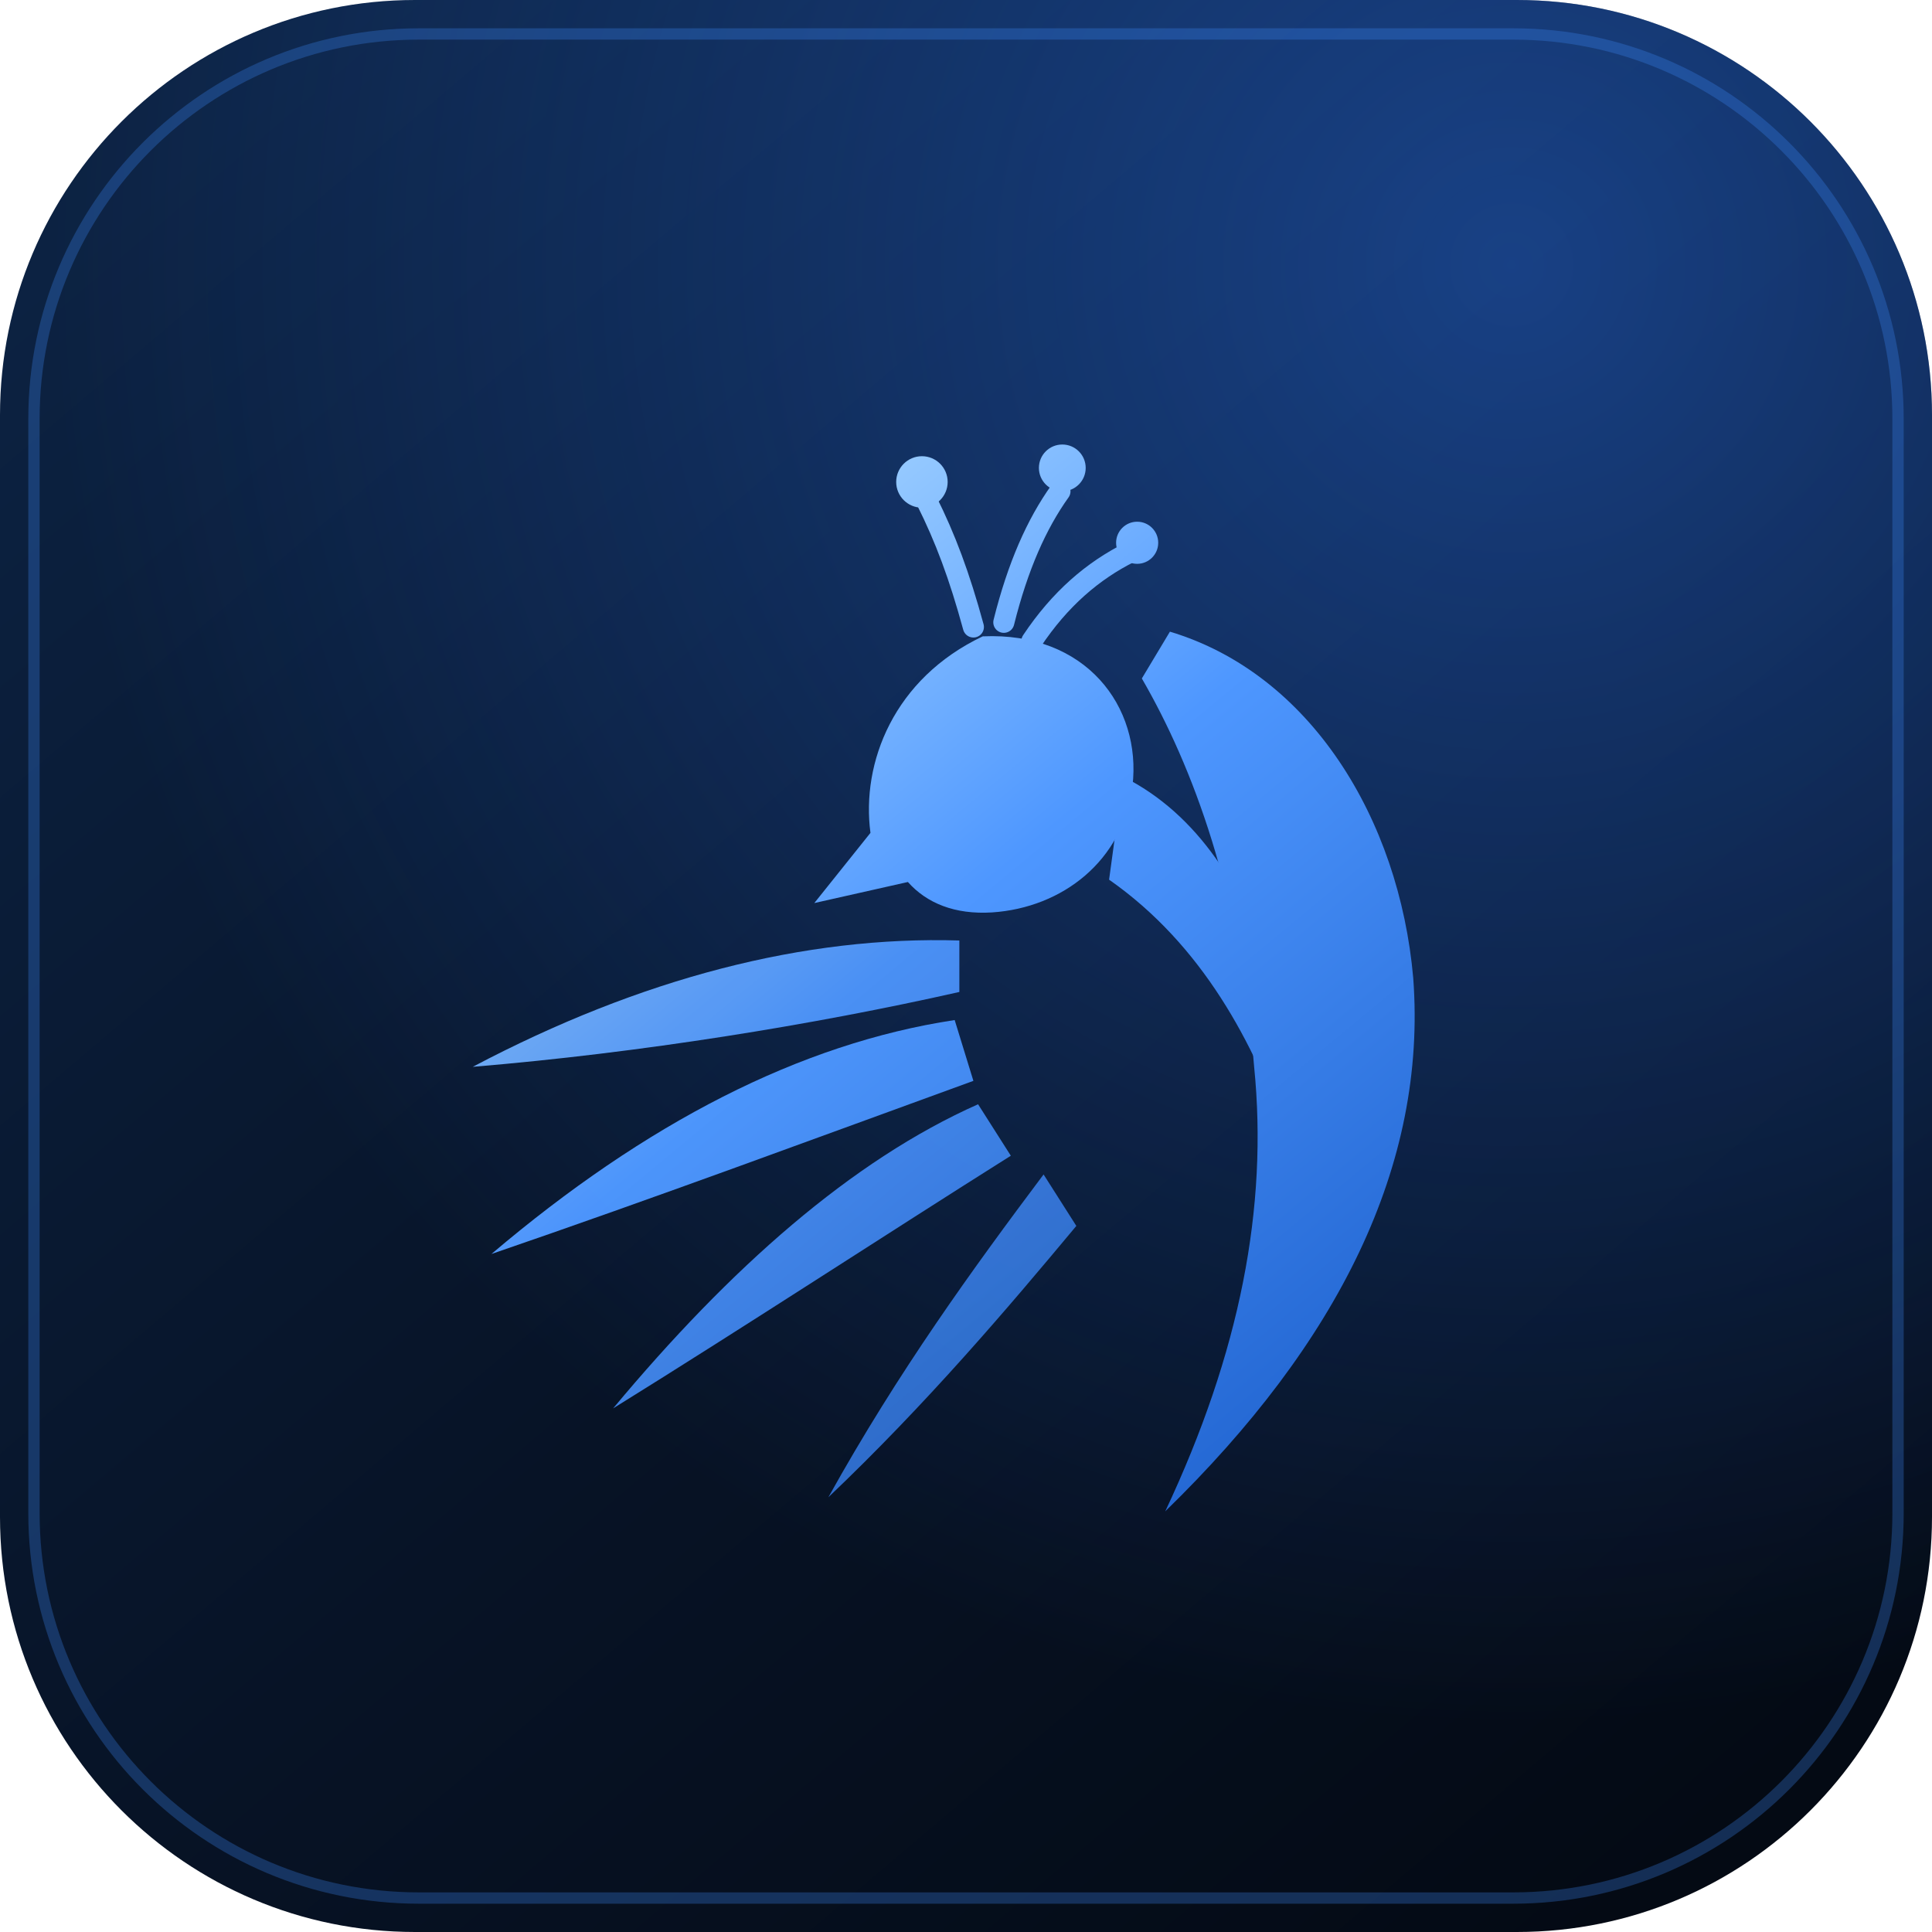
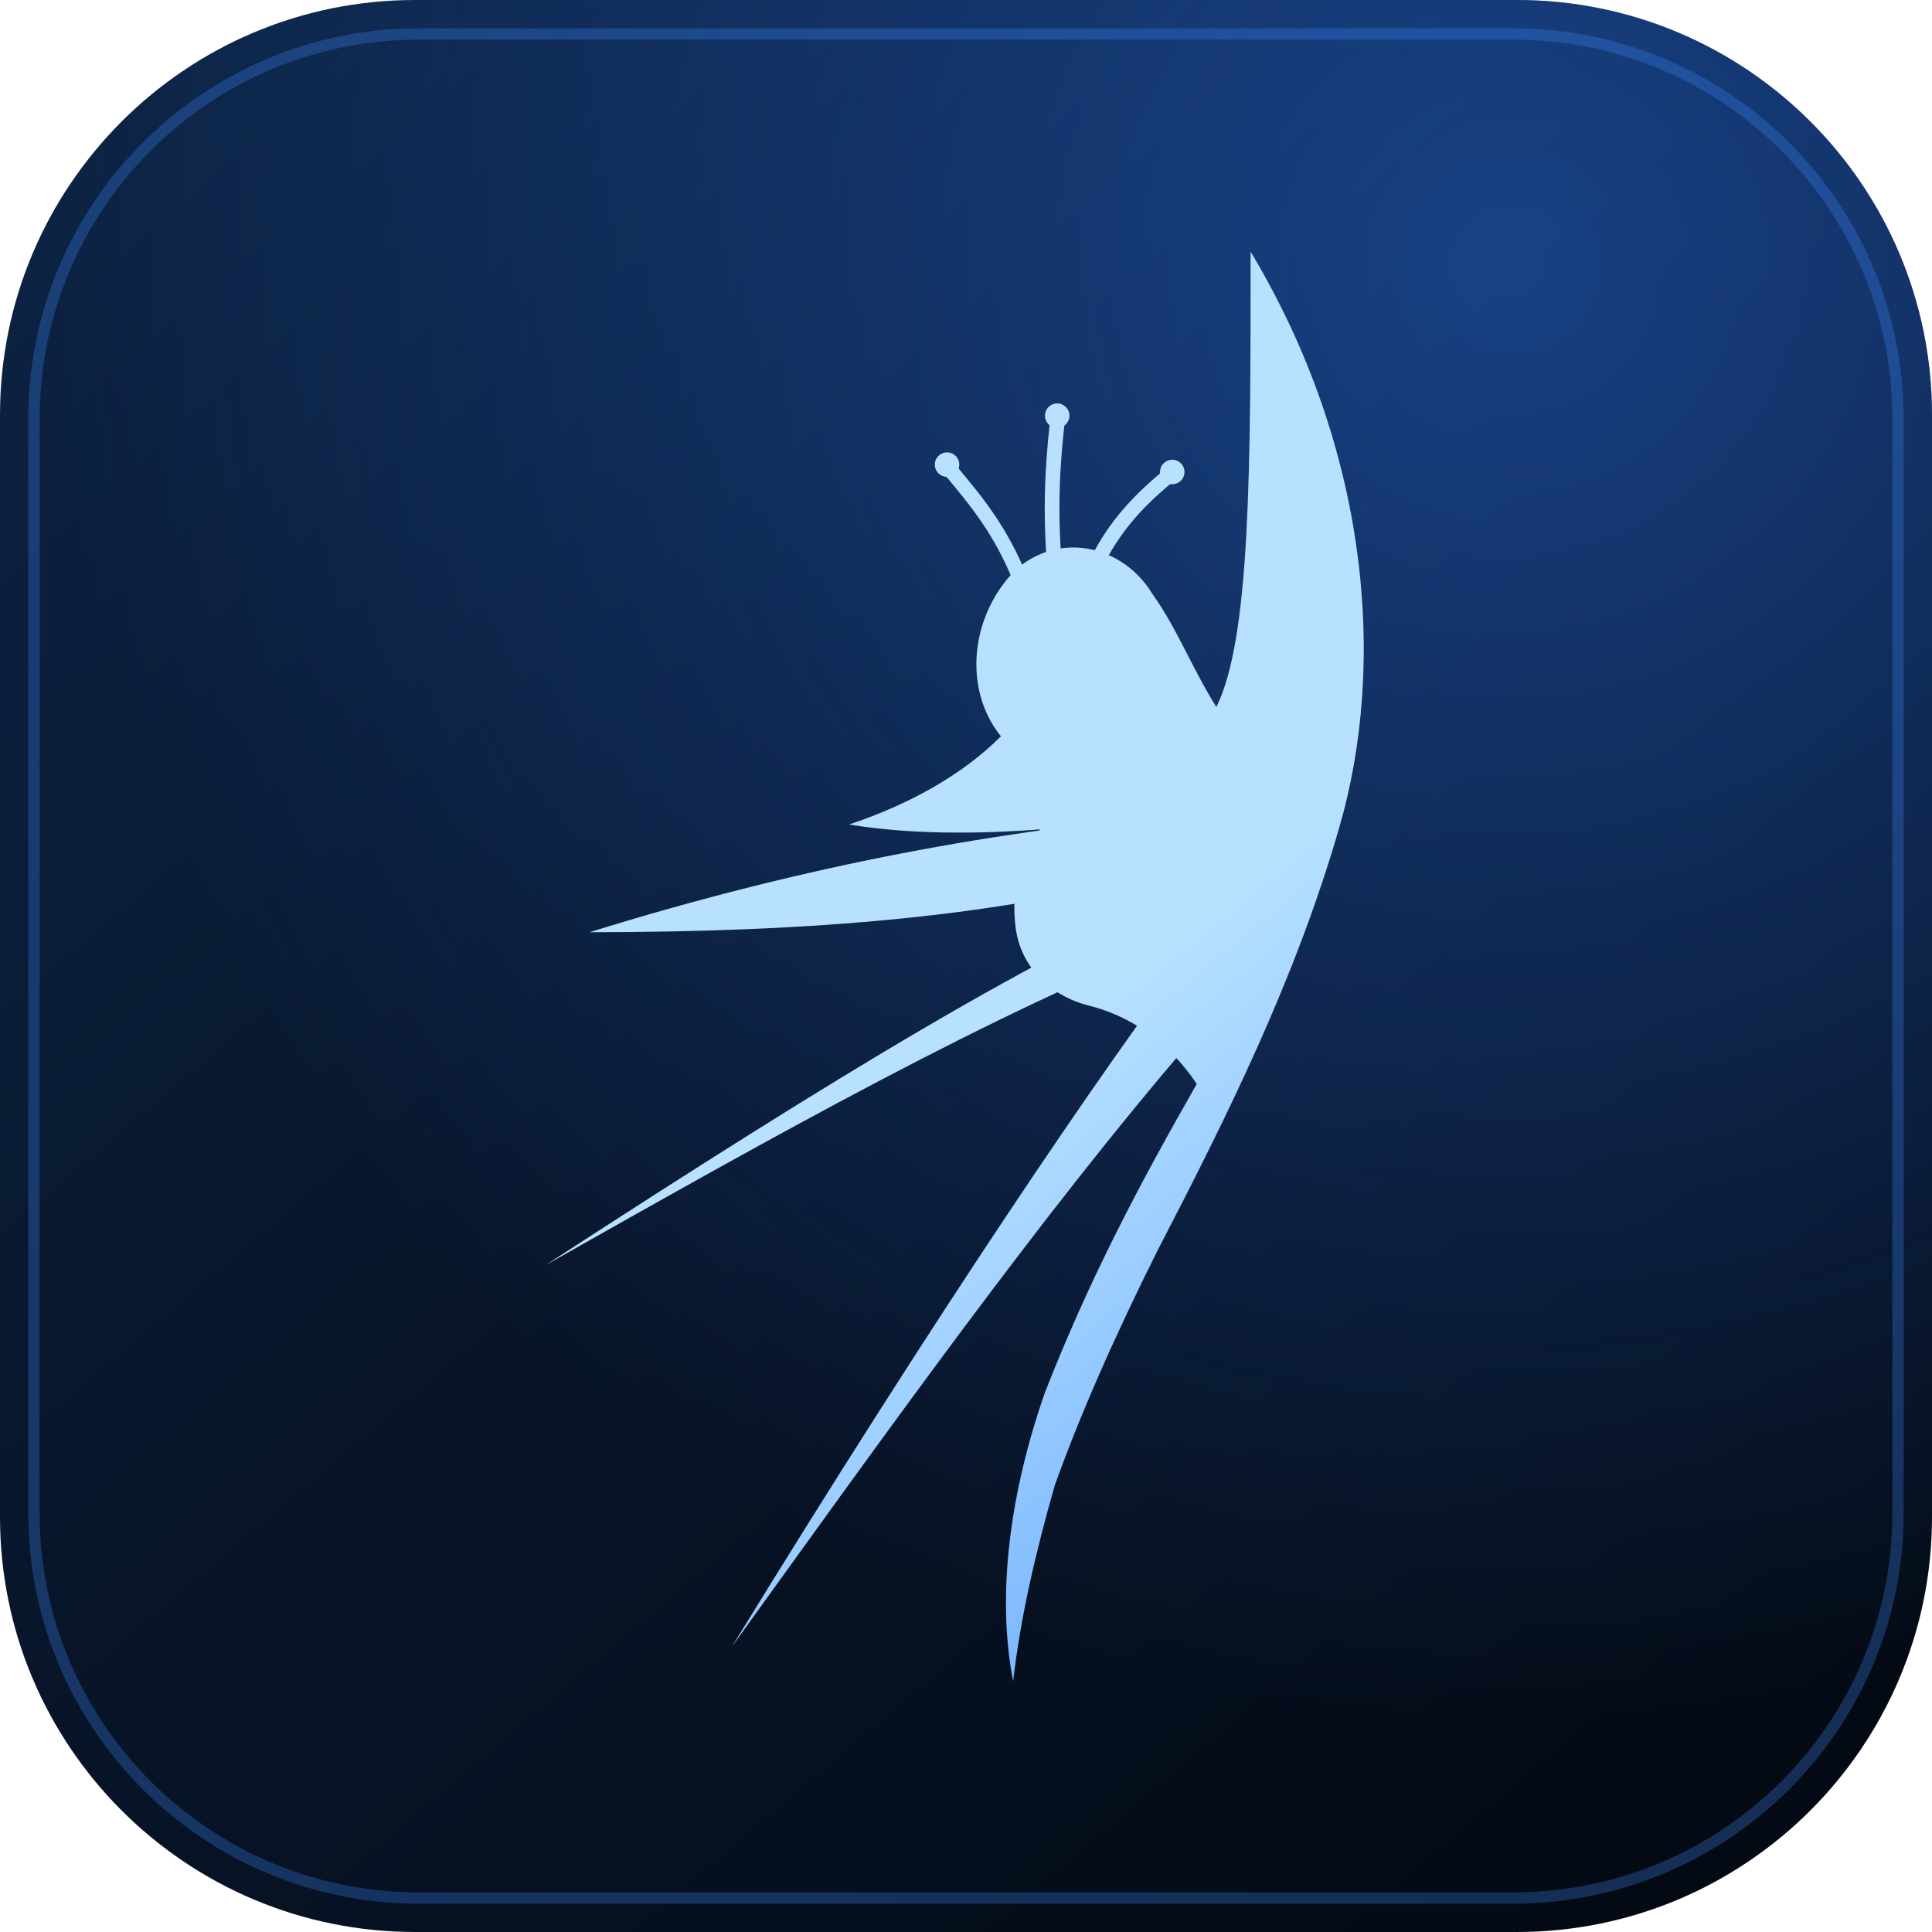
<svg xmlns="http://www.w3.org/2000/svg" viewBox="0 0 1024 1024" role="img" aria-label="Razi Smart Automation app icon">
  <defs>
    <linearGradient id="bg" x1="120" y1="60" x2="900" y2="980" gradientUnits="userSpaceOnUse">
      <stop offset="0" stop-color="#0C2242" />
      <stop offset="0.55" stop-color="#071326" />
      <stop offset="1" stop-color="#040A14" />
    </linearGradient>
    <radialGradient id="glow" cx="0.78" cy="0.14" r="0.75">
      <stop offset="0" stop-color="#2E7BFF" stop-opacity="0.42" />
      <stop offset="1" stop-color="#2E7BFF" stop-opacity="0" />
    </radialGradient>
-     <linearGradient id="mark" x1="90" y1="60" x2="430" y2="470" gradientUnits="userSpaceOnUse">
+     <linearGradient id="mark" x1="330" y1="240" x2="820" y2="840" gradientUnits="userSpaceOnUse">
      <stop offset="0" stop-color="#B7E1FF" />
      <stop offset="0.45" stop-color="#4E97FF" />
      <stop offset="1" stop-color="#1F62CE" />
    </linearGradient>
  </defs>
  <rect width="1024" height="1024" rx="220" fill="url(#bg)" />
  <rect width="1024" height="1024" rx="220" fill="url(#glow)" />
  <rect x="18" y="18" width="988" height="988" rx="204" fill="none" stroke="#3E8CFF" stroke-opacity="0.28" stroke-width="6" />
-   <g transform="translate(196 186) scale(1.24)">
+   <g transform="translate(271 123) scale(1.2975)">
    <g fill="url(#mark)">
-       <path d="M252 252C186 250 116 268 44 306C116 300 190 288 252 274Z" opacity="0.94" />
-       <path d="M250 286C184 296 118 330 52 386C122 362 192 336 258 312Z" opacity="0.98" />
-       <path d="M260 322C206 346 154 392 104 452C162 416 220 378 274 344Z" opacity="0.92" />
-       <path d="M288 352C258 392 226 436 196 490C238 450 272 410 302 374Z" opacity="0.86" />
-       <path d="M342 120C402 138 440 200 446 268C452 348 414 424 340 496C372 428 384 366 378 306C372 232 352 178 330 140Z" />
-       <path d="M322 182C354 198 374 230 386 268C392 288 394 312 392 336C378 296 356 254 316 226Z" />
-       <path d="M262 122C306 120 330 152 326 186C322 218 296 238 266 240C250 241 238 236 230 227L190 236L214 206C210 176 224 140 262 122Z" />
-       <circle cx="236" cy="56" r="11" />
-       <circle cx="296" cy="50" r="10" />
-       <circle cx="328" cy="82" r="9" />
+       <path d="M282 288C240 344 176 438 90 578C152 492 216 402 278 330Z" />
+       <path d="M284 266C216 294 134 344 14 422C106 370 198 318 276 288Z" />
+       <path d="M274 238C202 244 122 258 32 286C120 286 202 280 270 260Z" />
+       <path d="M138 242C162 234 184 222 200 206C184 186 188 156 206 138C224 122 250 128 262 148C272 162 278 178 288 194C302 166 302 96 302 8C350 88 358 176 338 244C320 306 292 362 264 416C246 452 232 484 222 512C214 540 208 566 205 592C198 556 204 514 218 474C236 428 256 390 280 348C268 330 252 320 236 316C220 312 208 300 206 284C204 268 208 254 216 244C190 246 162 246 138 242Z" />
+       <circle cx="178" cy="95" r="5" />
+       <circle cx="223" cy="75" r="5" />
+       <circle cx="270" cy="98" r="5" />
    </g>
-     <g stroke="url(#mark)" stroke-width="9" stroke-linecap="round" fill="none">
-       <path d="M258 118C252 96 246 80 238 64" />
-       <path d="M271 116C277 92 285 74 295 60" />
-       <path d="M283 124C295 106 309 94 325 86" />
+     <g stroke="url(#mark)" stroke-width="6" stroke-linecap="round" fill="none">
+       <path d="M208 142C200 122 190 110 180 98" />
+       <path d="M222 138C220 114 221 96 223 78" />
+       <path d="M236 142C244 122 256 110 268 100" />
    </g>
  </g>
</svg>
